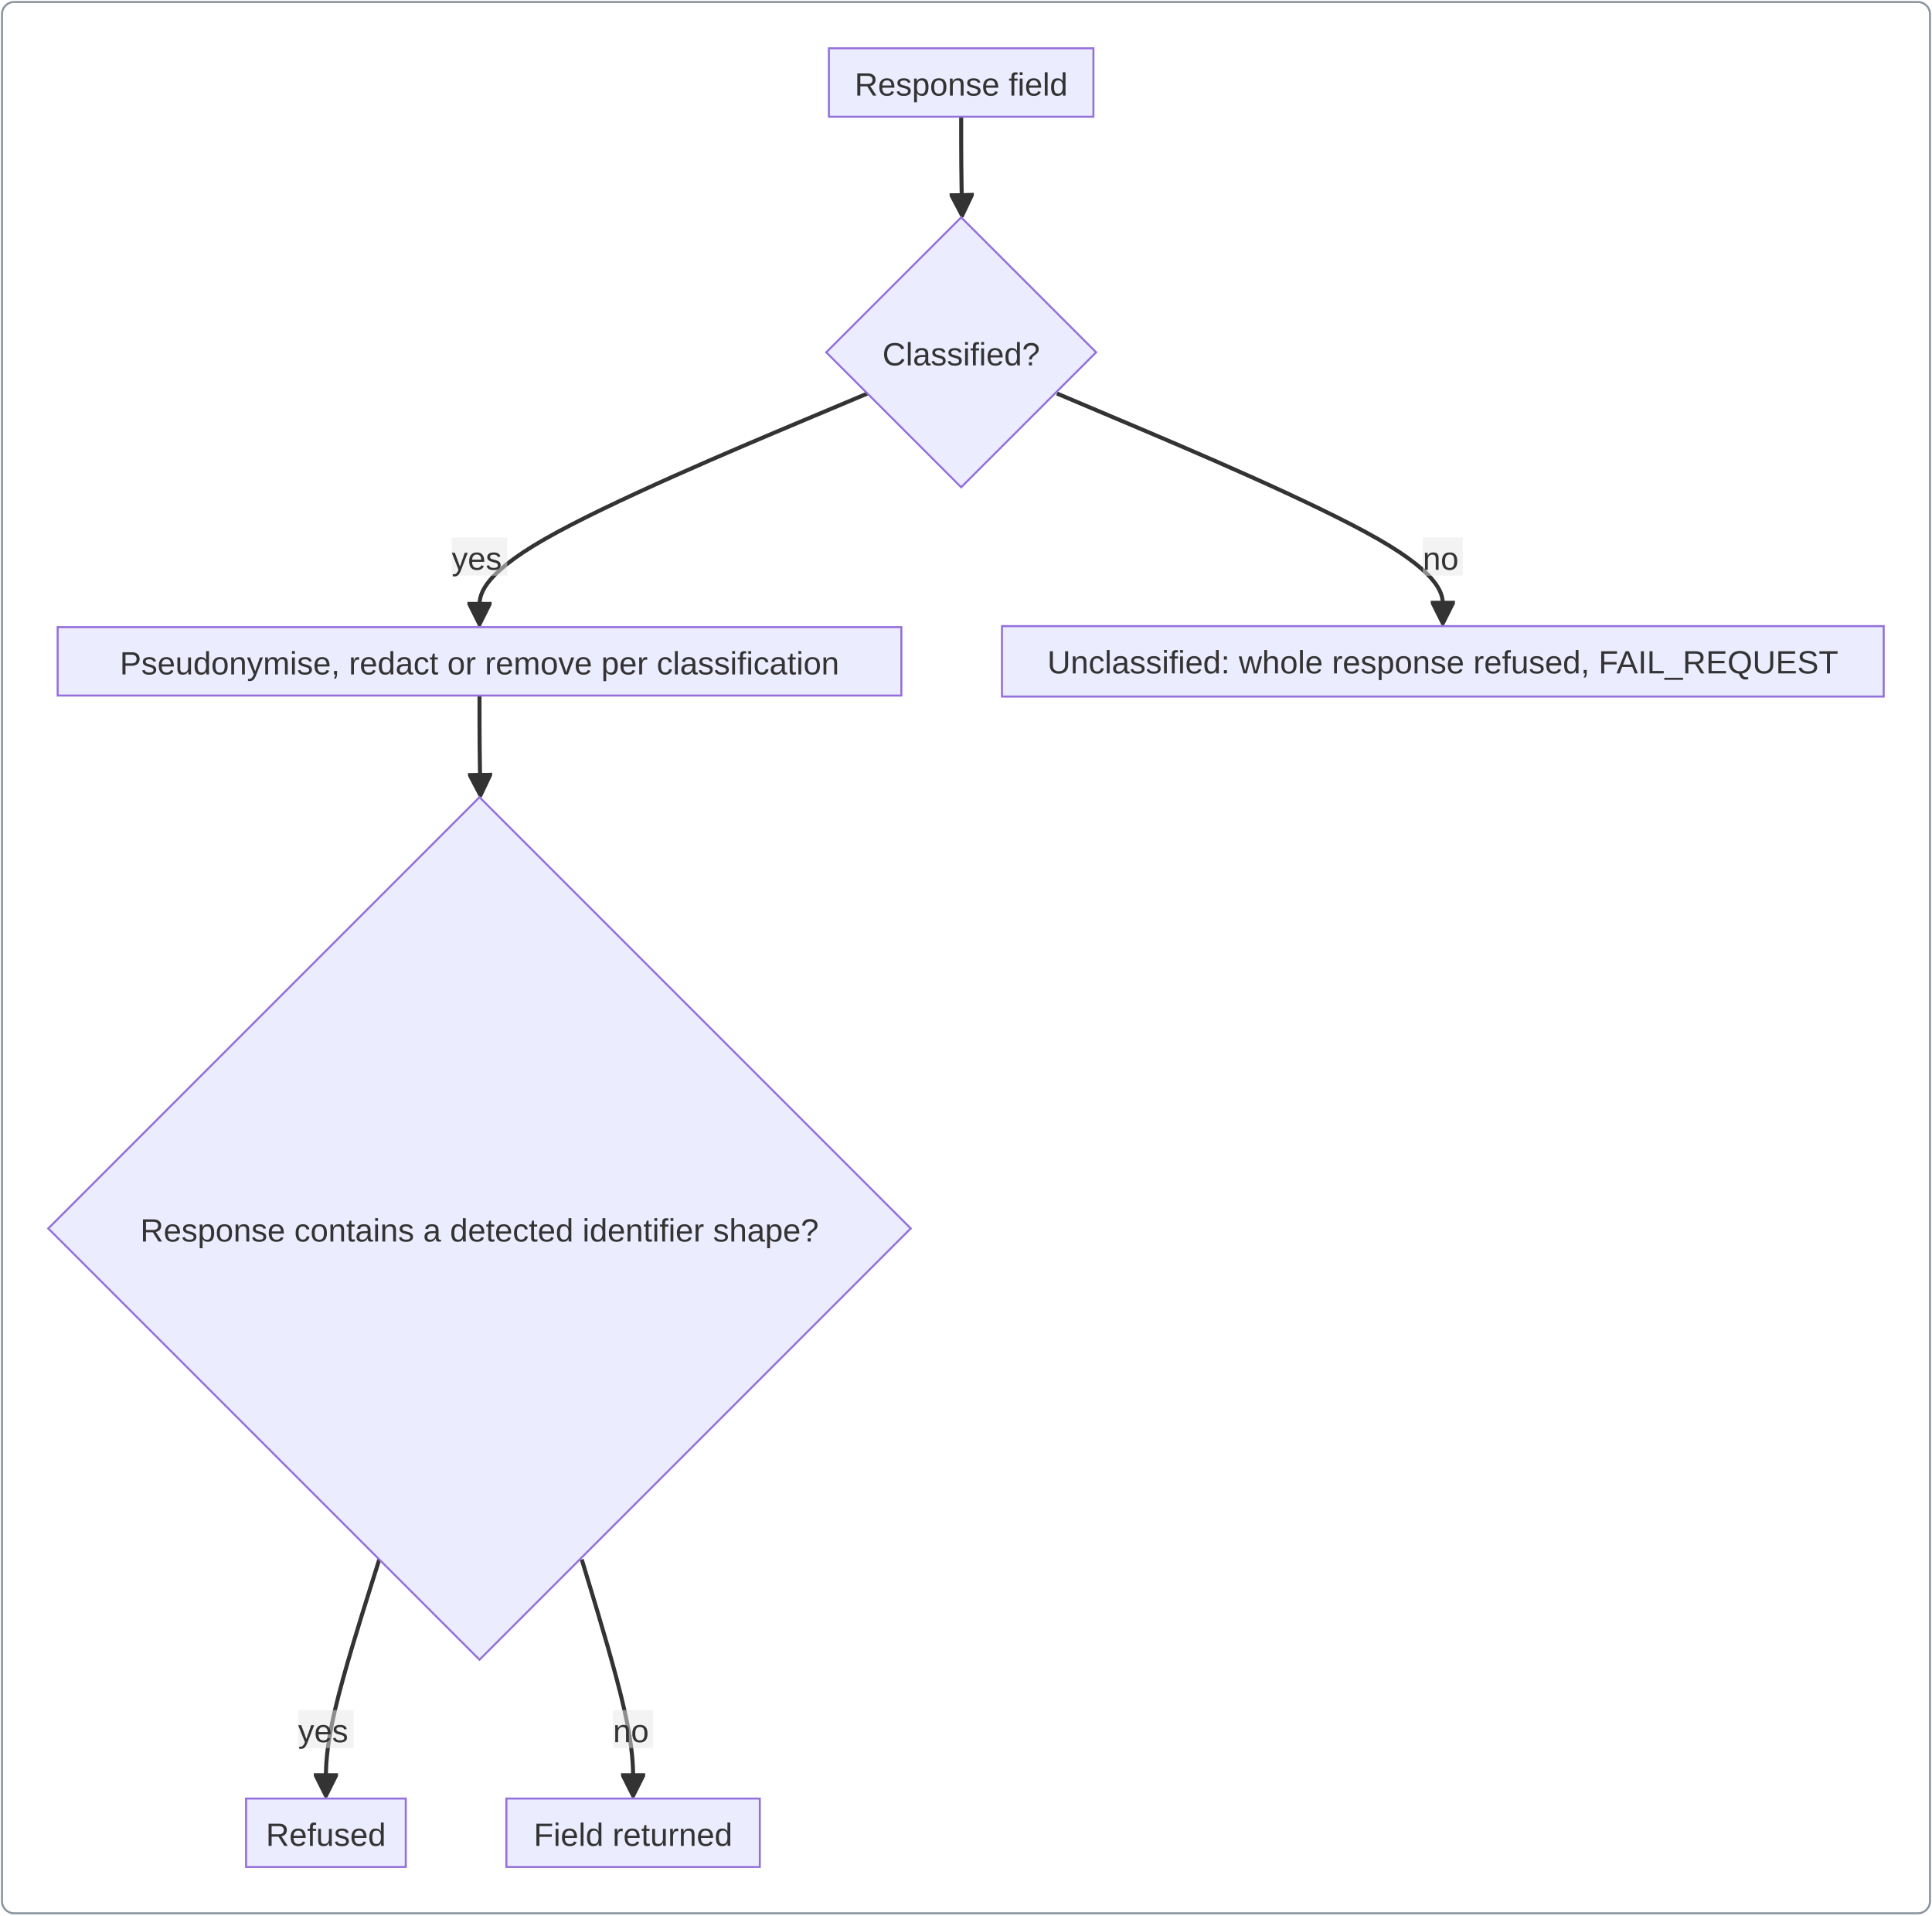
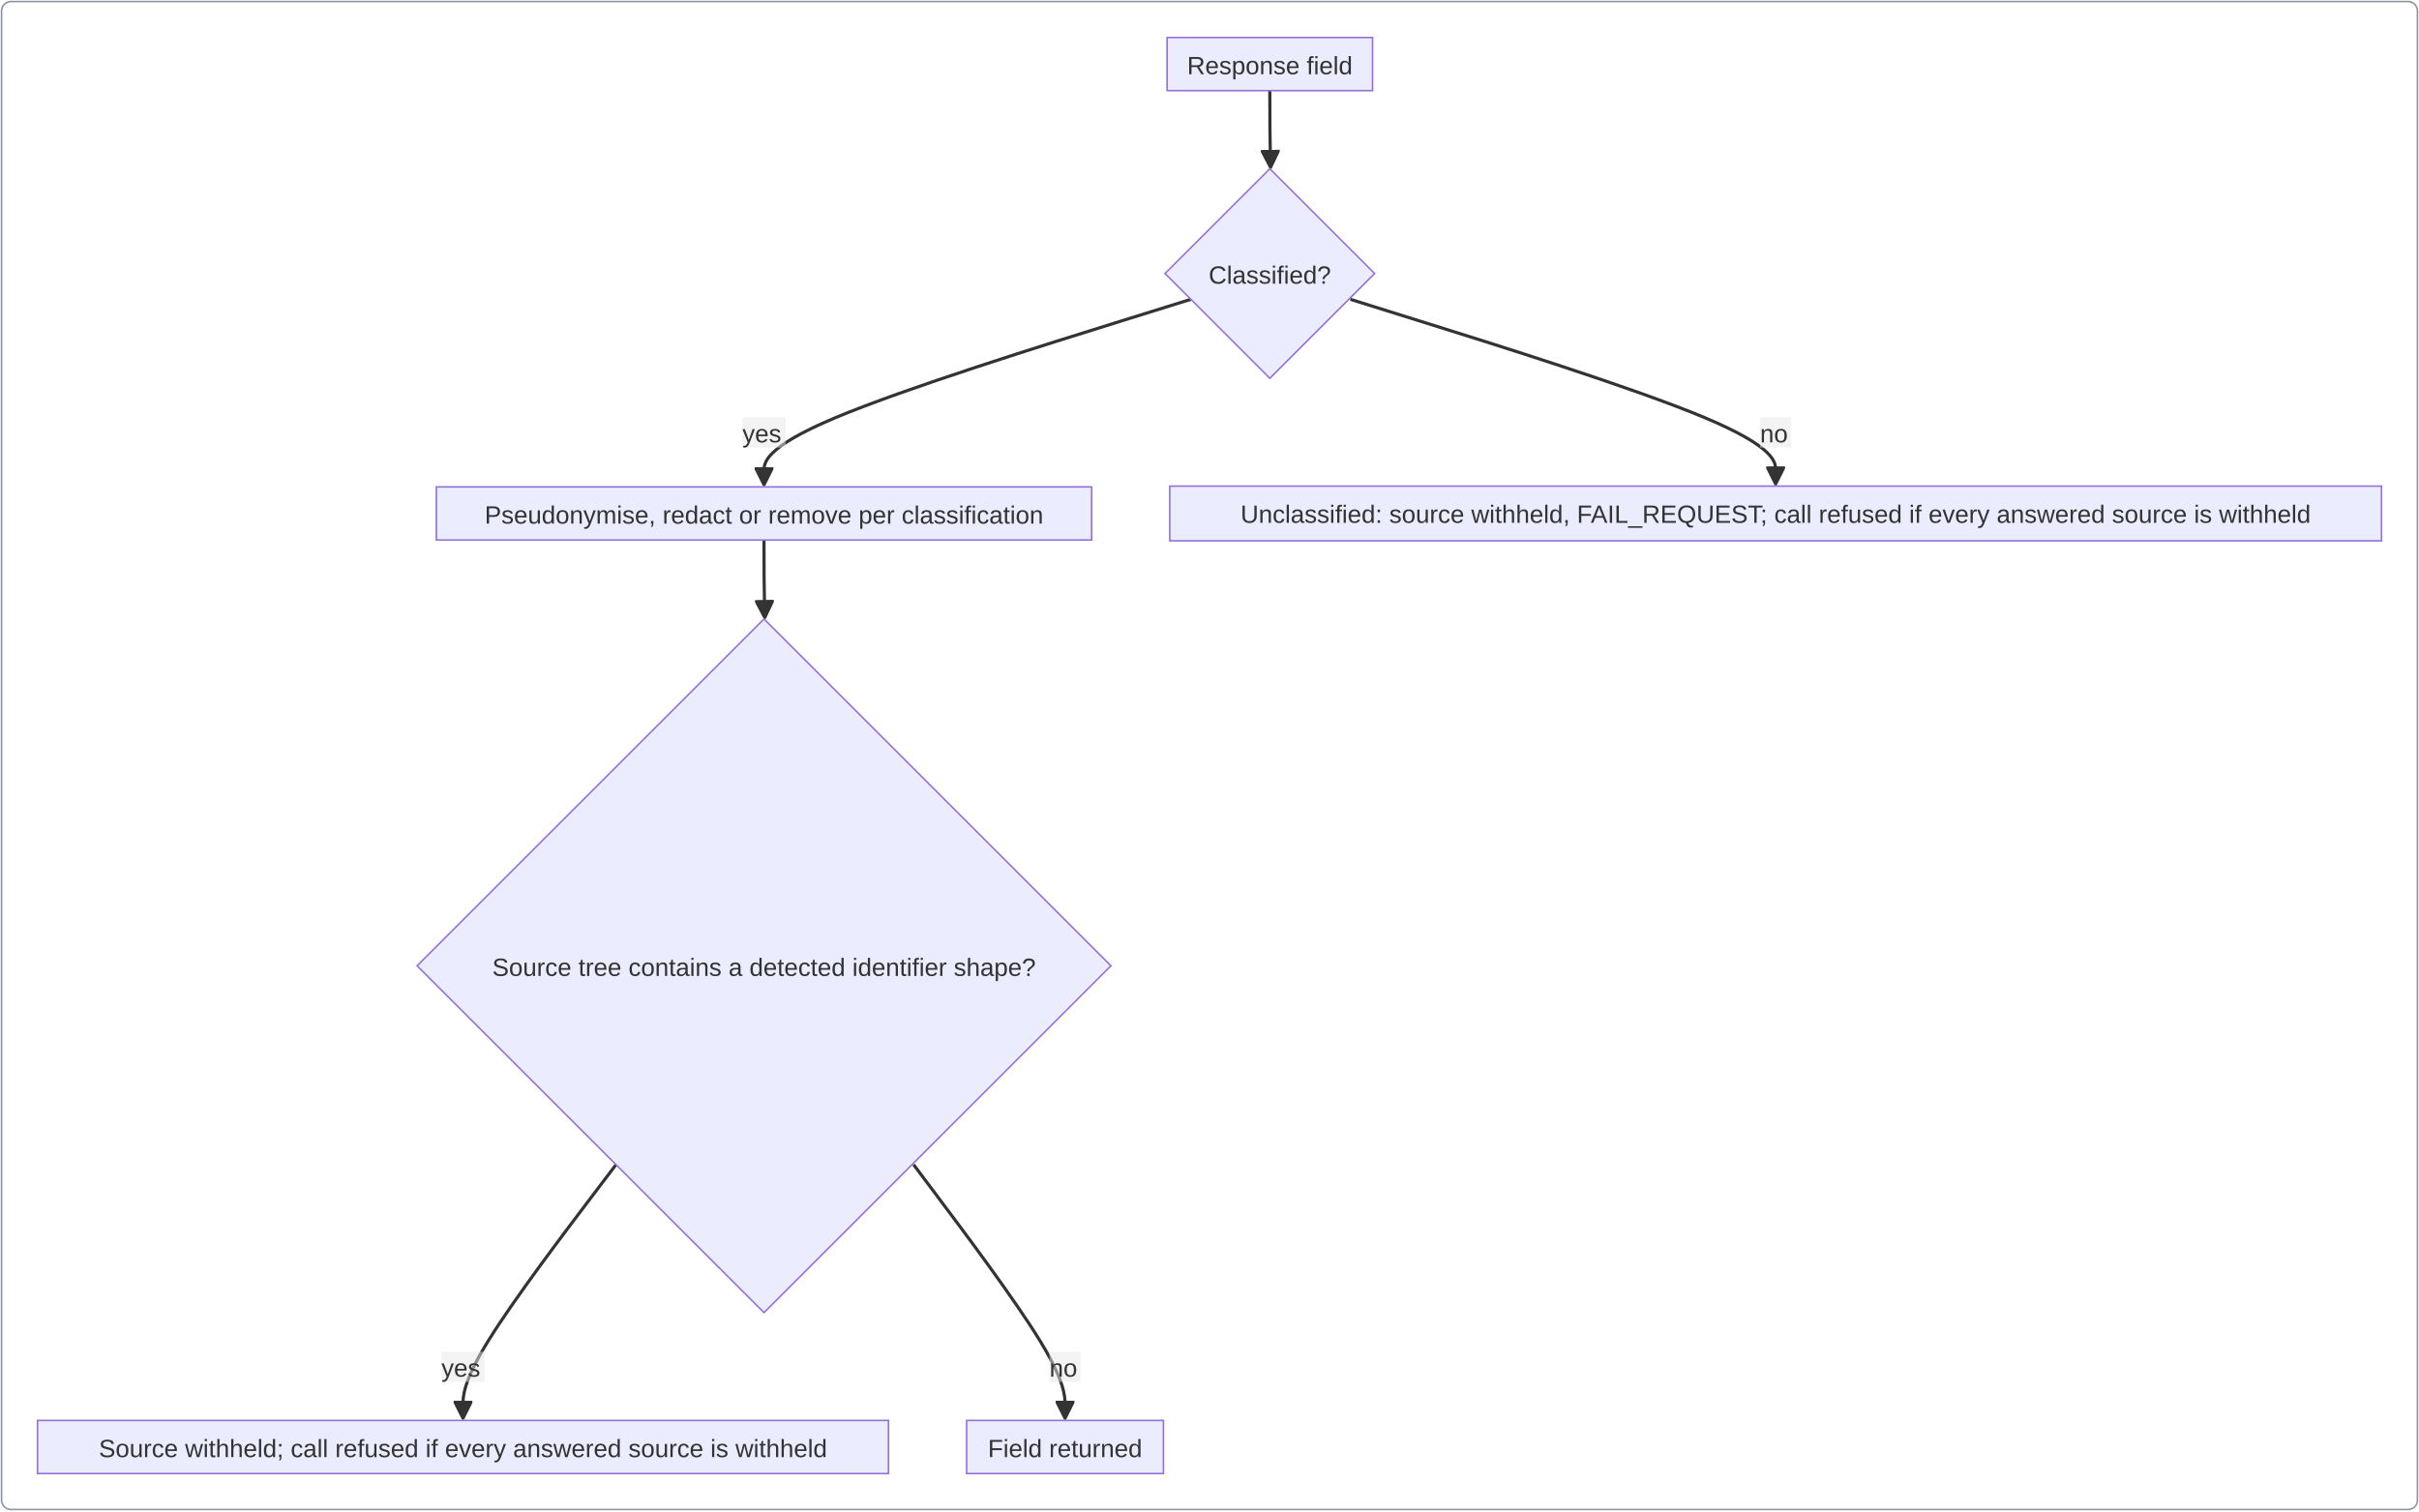
- <svg xmlns="http://www.w3.org/2000/svg" aria-roledescription="flowchart-v2" role="graphics-document document" viewBox="-24 -24 960.102 951.688" style="max-width: 960.102px; background-color: white;" width="100%" id="my-svg">
-   <rect x="-23" y="-23" width="958.102" height="949.688" rx="6" ry="6" fill="none" stroke="#8b949e" stroke-width="1" />
+ <svg xmlns="http://www.w3.org/2000/svg" aria-roledescription="flowchart-v2" role="graphics-document document" viewBox="-24 -24 1547.777 967.062" style="max-width: 1547.777px; background-color: white;" width="100%" id="my-svg">
+   <rect x="-23" y="-23" width="1545.777" height="965.062" rx="6" ry="6" fill="none" stroke="#8b949e" stroke-width="1" />
  <style>#my-svg{font-family:"trebuchet ms",verdana,arial,sans-serif;font-size:16px;fill:#333;}#my-svg .error-icon{fill:#552222;}#my-svg .error-text{fill:#552222;stroke:#552222;}#my-svg .edge-thickness-normal{stroke-width:2px;}#my-svg .edge-thickness-thick{stroke-width:3.5px;}#my-svg .edge-pattern-solid{stroke-dasharray:0;}#my-svg .edge-pattern-dashed{stroke-dasharray:3;}#my-svg .edge-pattern-dotted{stroke-dasharray:2;}#my-svg .marker{fill:#333333;stroke:#333333;}#my-svg .marker.cross{stroke:#333333;}#my-svg svg{font-family:"trebuchet ms",verdana,arial,sans-serif;font-size:16px;}#my-svg .label{font-family:"trebuchet ms",verdana,arial,sans-serif;color:#333;}#my-svg .cluster-label text{fill:#333;}#my-svg .cluster-label span,#my-svg p{color:#333;}#my-svg .label text,#my-svg span,#my-svg p{fill:#333;color:#333;}#my-svg .node rect,#my-svg .node circle,#my-svg .node ellipse,#my-svg .node polygon,#my-svg .node path{fill:#ECECFF;stroke:#9370DB;stroke-width:1px;}#my-svg .flowchart-label text{text-anchor:middle;}#my-svg .node .katex path{fill:#000;stroke:#000;stroke-width:1px;}#my-svg .node .label{text-align:center;}#my-svg .node.clickable{cursor:pointer;}#my-svg .arrowheadPath{fill:#333333;}#my-svg .edgePath .path{stroke:#333333;stroke-width:2.0px;}#my-svg .flowchart-link{stroke:#333333;fill:none;}#my-svg .edgeLabel{background-color:#e8e8e8;text-align:center;}#my-svg .edgeLabel rect{opacity:0.5;background-color:#e8e8e8;fill:#e8e8e8;}#my-svg .labelBkg{background-color:rgba(232, 232, 232, 0.5);}#my-svg .cluster rect{fill:#ffffde;stroke:#aaaa33;stroke-width:1px;}#my-svg .cluster text{fill:#333;}#my-svg .cluster span,#my-svg p{color:#333;}#my-svg div.mermaidTooltip{position:absolute;text-align:center;max-width:200px;padding:2px;font-family:"trebuchet ms",verdana,arial,sans-serif;font-size:12px;background:hsl(80, 100%, 96.275%);border:1px solid #aaaa33;border-radius:2px;pointer-events:none;z-index:100;}#my-svg .flowchartTitleText{text-anchor:middle;font-size:18px;fill:#333;}#my-svg :root{--mermaid-font-family:"trebuchet ms",verdana,arial,sans-serif;}</style>
  <g>
    <marker orient="auto" markerHeight="12" markerWidth="12" markerUnits="userSpaceOnUse" refY="5" refX="6" viewBox="0 0 10 10" class="marker flowchart" id="my-svg_flowchart-pointEnd">
      <path style="stroke-width: 1; stroke-dasharray: 1, 0;" class="arrowMarkerPath" d="M 0 0 L 10 5 L 0 10 z" />
    </marker>
    <marker orient="auto" markerHeight="12" markerWidth="12" markerUnits="userSpaceOnUse" refY="5" refX="4.5" viewBox="0 0 10 10" class="marker flowchart" id="my-svg_flowchart-pointStart">
      <path style="stroke-width: 1; stroke-dasharray: 1, 0;" class="arrowMarkerPath" d="M 0 5 L 10 10 L 10 0 z" />
    </marker>
    <marker orient="auto" markerHeight="11" markerWidth="11" markerUnits="userSpaceOnUse" refY="5" refX="11" viewBox="0 0 10 10" class="marker flowchart" id="my-svg_flowchart-circleEnd">
      <circle style="stroke-width: 1; stroke-dasharray: 1, 0;" class="arrowMarkerPath" r="5" cy="5" cx="5" />
    </marker>
    <marker orient="auto" markerHeight="11" markerWidth="11" markerUnits="userSpaceOnUse" refY="5" refX="-1" viewBox="0 0 10 10" class="marker flowchart" id="my-svg_flowchart-circleStart">
      <circle style="stroke-width: 1; stroke-dasharray: 1, 0;" class="arrowMarkerPath" r="5" cy="5" cx="5" />
    </marker>
    <marker orient="auto" markerHeight="11" markerWidth="11" markerUnits="userSpaceOnUse" refY="5.2" refX="12" viewBox="0 0 11 11" class="marker cross flowchart" id="my-svg_flowchart-crossEnd">
      <path style="stroke-width: 2; stroke-dasharray: 1, 0;" class="arrowMarkerPath" d="M 1,1 l 9,9 M 10,1 l -9,9" />
    </marker>
    <marker orient="auto" markerHeight="11" markerWidth="11" markerUnits="userSpaceOnUse" refY="5.2" refX="-1" viewBox="0 0 11 11" class="marker cross flowchart" id="my-svg_flowchart-crossStart">
      <path style="stroke-width: 2; stroke-dasharray: 1, 0;" class="arrowMarkerPath" d="M 1,1 l 9,9 M 10,1 l -9,9" />
    </marker>
    <g class="root">
      <g class="clusters" />
      <g class="edgePaths">
-         <path marker-end="url(#my-svg_flowchart-pointEnd)" style="fill:none;" class="edge-thickness-normal edge-pattern-solid flowchart-link LS-Field LE-Classified" id="L-Field-Classified-0" d="M453.65,34L453.65,38.167C453.65,42.333,453.65,50.667,453.716,58.2C453.782,65.734,453.914,72.467,453.98,75.834L454.046,79.201" />
-         <path marker-end="url(#my-svg_flowchart-pointEnd)" style="fill:none;" class="edge-thickness-normal edge-pattern-solid flowchart-link LS-Classified LE-Action" id="L-Classified-Action-0" d="M407.07,171.529L374.94,185.043C342.81,198.556,278.55,225.583,246.419,244.046C214.289,262.509,214.289,272.409,214.289,277.359L214.289,282.309" />
-         <path marker-end="url(#my-svg_flowchart-pointEnd)" style="fill:none;" class="edge-thickness-normal edge-pattern-solid flowchart-link LS-Action LE-Scan" id="L-Action-Scan-0" d="M214.289,321.609L214.289,325.859C214.289,330.109,214.289,338.609,214.355,346.226C214.421,353.843,214.553,360.577,214.619,363.944L214.685,367.31" />
-         <path marker-end="url(#my-svg_flowchart-pointEnd)" style="fill:none;" class="edge-thickness-normal edge-pattern-solid flowchart-link LS-Classified LE-Unclassified" id="L-Classified-Unclassified-0" d="M501.23,171.529L533.194,185.043C565.157,198.556,629.085,225.583,661.048,243.963C693.012,262.343,693.012,272.076,693.012,276.943L693.012,281.809" />
-         <path marker-end="url(#my-svg_flowchart-pointEnd)" style="fill:none;" class="edge-thickness-normal edge-pattern-solid flowchart-link LS-Scan LE-RefusedShape" id="L-Scan-RefusedShape-0" d="M164.482,750.881L160.063,764.932C155.643,778.983,146.804,807.085,142.384,826.003C137.965,844.921,137.965,854.654,137.965,859.521L137.965,864.388" />
-         <path marker-end="url(#my-svg_flowchart-pointEnd)" style="fill:none;" class="edge-thickness-normal edge-pattern-solid flowchart-link LS-Scan LE-Returned" id="L-Scan-Returned-0" d="M265.096,750.881L269.349,764.932C273.602,778.983,282.108,807.085,286.36,826.003C290.613,844.921,290.613,854.654,290.613,859.521L290.613,864.388" />
+         <path marker-end="url(#my-svg_flowchart-pointEnd)" style="fill:none;" class="edge-thickness-normal edge-pattern-solid flowchart-link LS-Field LE-Classified" id="L-Field-Classified-0" d="M788.488,34L788.488,38.167C788.488,42.333,788.488,50.667,788.554,58.2C788.62,65.734,788.752,72.467,788.818,75.834L788.884,79.201" />
+         <path marker-end="url(#my-svg_flowchart-pointEnd)" style="fill:none;" class="edge-thickness-normal edge-pattern-solid flowchart-link LS-Classified LE-Action" id="L-Classified-Action-0" d="M737.949,167.57L692.432,181.743C646.915,195.917,555.881,224.263,510.365,243.386C464.848,262.509,464.848,272.409,464.848,277.359L464.848,282.309" />
+         <path marker-end="url(#my-svg_flowchart-pointEnd)" style="fill:none;" class="edge-thickness-normal edge-pattern-solid flowchart-link LS-Action LE-Scan" id="L-Action-Scan-0" d="M464.848,321.609L464.848,325.859C464.848,330.109,464.848,338.609,464.914,346.226C464.98,353.843,465.112,360.577,465.178,363.944L465.244,367.31" />
+         <path marker-end="url(#my-svg_flowchart-pointEnd)" style="fill:none;" class="edge-thickness-normal edge-pattern-solid flowchart-link LS-Classified LE-Unclassified" id="L-Classified-Unclassified-0" d="M840.027,167.57L885.378,181.743C930.728,195.917,1021.428,224.263,1066.779,243.303C1112.129,262.343,1112.129,272.076,1112.129,276.943L1112.129,281.809" />
+         <path marker-end="url(#my-svg_flowchart-pointEnd)" style="fill:none;" class="edge-thickness-normal edge-pattern-solid flowchart-link LS-Scan LE-RefusedShape" id="L-Scan-RefusedShape-0" d="M370.145,721.36L353.828,742.893C337.511,764.427,304.876,807.495,288.559,833.895C272.242,860.296,272.242,870.029,272.242,874.896L272.242,879.763" />
+         <path marker-end="url(#my-svg_flowchart-pointEnd)" style="fill:none;" class="edge-thickness-normal edge-pattern-solid flowchart-link LS-Scan LE-Returned" id="L-Scan-Returned-0" d="M560.551,721.36L576.701,742.893C592.851,764.427,625.152,807.495,641.303,833.895C657.453,860.296,657.453,870.029,657.453,874.896L657.453,879.763" />
      </g>
      <g class="edgeLabels">
        <g class="edgeLabel">
          <g transform="translate(0, 0)" class="label">
            <rect height="0" width="0" ry="0" rx="0" />
            <text style="">
              <tspan class="row" x="0" dy="1em" xml:space="preserve" />
            </text>
          </g>
        </g>
-         <g transform="translate(214.2891, 252.6094)" class="edgeLabel">
+         <g transform="translate(464.8477, 252.6094)" class="edgeLabel">
          <g transform="translate(-13.82812, -9.5)" class="label">
-             <rect height="18.941" width="27.634" ry="0" rx="0" />
+             <rect height="19.334" width="27.642" ry="0" rx="0" />
            <text style="">
              <tspan class="row" x="0" dy="1em" xml:space="preserve">yes</tspan>
            </text>
          </g>
        </g>
        <g class="edgeLabel">
          <g transform="translate(0, 0)" class="label">
            <rect height="0" width="0" ry="0" rx="0" />
            <text style="">
              <tspan class="row" x="0" dy="1em" xml:space="preserve" />
            </text>
          </g>
        </g>
-         <g transform="translate(693.0117, 252.6094)" class="edgeLabel">
+         <g transform="translate(1112.129, 252.6094)" class="edgeLabel">
          <g transform="translate(-9.96875, -9.5)" class="label">
-             <rect height="18.941" width="19.921" ry="0" rx="0" />
+             <rect height="19.334" width="19.908" ry="0" rx="0" />
            <text style="">
              <tspan class="row" x="0" dy="1em" xml:space="preserve">no</tspan>
            </text>
          </g>
        </g>
-         <g transform="translate(137.9648, 835.1875)" class="edgeLabel">
+         <g transform="translate(272.2422, 850.5625)" class="edgeLabel">
          <g transform="translate(-13.82812, -9.5)" class="label">
-             <rect height="18.941" width="27.634" ry="0" rx="0" />
+             <rect height="19.334" width="27.642" ry="0" rx="0" />
            <text style="">
              <tspan class="row" x="0" dy="1em" xml:space="preserve">yes</tspan>
            </text>
          </g>
        </g>
-         <g transform="translate(290.6133, 835.1875)" class="edgeLabel">
+         <g transform="translate(657.4531, 850.5625)" class="edgeLabel">
          <g transform="translate(-9.96875, -9.5)" class="label">
-             <rect height="18.941" width="19.921" ry="0" rx="0" />
+             <rect height="19.334" width="19.908" ry="0" rx="0" />
            <text style="">
              <tspan class="row" x="0" dy="1em" xml:space="preserve">no</tspan>
            </text>
          </g>
        </g>
      </g>
      <g class="nodes">
-         <g transform="translate(453.6504, 17)" data-id="Field" data-node="true" id="flowchart-Field-0" class="node default default flowchart-label">
+         <g transform="translate(788.4883, 17)" data-id="Field" data-node="true" id="flowchart-Field-0" class="node default default flowchart-label">
          <rect height="34" width="131.453" y="-17" x="-65.727" ry="0" rx="0" style="" class="basic label-container" />
          <g transform="translate(0, -9.5)" style="" class="label">
            <rect />
            <text style="">
              <tspan class="row" x="0" dy="1em" xml:space="preserve">Response field</tspan>
            </text>
          </g>
        </g>
-         <g transform="translate(453.6504, 151.0547)" data-id="Classified" data-node="true" id="flowchart-Classified-1" class="node default default flowchart-label">
+         <g transform="translate(788.4883, 151.0547)" data-id="Classified" data-node="true" id="flowchart-Classified-1" class="node default default flowchart-label">
          <polygon style="" transform="translate(-67.05469,67.05469)" class="label-container" points="67.055,0 134.109,-67.055 67.055,-134.109 0,-67.055" />
          <g transform="translate(0, -9.5)" style="" class="label">
            <rect />
            <text style="">
              <tspan class="row" x="0" dy="1em" xml:space="preserve">Classified?</tspan>
            </text>
          </g>
        </g>
-         <g transform="translate(214.2891, 304.6094)" data-id="Action" data-node="true" id="flowchart-Action-2" class="node default default flowchart-label">
+         <g transform="translate(464.8477, 304.6094)" data-id="Action" data-node="true" id="flowchart-Action-2" class="node default default flowchart-label">
          <rect height="34" width="419.266" y="-17" x="-209.633" ry="0" rx="0" style="" class="basic label-container" />
          <g transform="translate(0, -9.5)" style="" class="label">
            <rect />
            <text style="">
              <tspan class="row" x="0" dy="1em" xml:space="preserve">Pseudonymise, redact or remove per classification</tspan>
            </text>
          </g>
        </g>
-         <g transform="translate(693.0117, 304.6094)" data-id="Unclassified" data-node="true" id="flowchart-Unclassified-3" class="node default default flowchart-label">
-           <rect height="35" width="438.18" y="-17.5" x="-219.09" ry="0" rx="0" style="" class="basic label-container" />
+         <g transform="translate(1112.129, 304.6094)" data-id="Unclassified" data-node="true" id="flowchart-Unclassified-3" class="node default default flowchart-label">
+           <rect height="35" width="775.297" y="-17.5" x="-387.648" ry="0" rx="0" style="" class="basic label-container" />
          <g transform="translate(0, -10)" style="" class="label">
            <rect />
            <text style="">
-               <tspan class="row" x="0" dy="1em" xml:space="preserve">Unclassified: whole response refused, FAIL_REQUEST</tspan>
+               <tspan class="row" x="0" dy="1em" xml:space="preserve">Unclassified: source withheld, FAIL_REQUEST; call refused if every answered source is withheld</tspan>
            </text>
          </g>
        </g>
-         <g transform="translate(214.2891, 586.3984)" data-id="Scan" data-node="true" id="flowchart-Scan-4" class="node default default flowchart-label">
-           <polygon style="" transform="translate(-214.2891,214.2891)" class="label-container" points="214.289,0 428.578,-214.289 214.289,-428.578 0,-214.289" />
+         <g transform="translate(464.8477, 594.0859)" data-id="Scan" data-node="true" id="flowchart-Scan-4" class="node default default flowchart-label">
+           <polygon style="" transform="translate(-221.9766,221.9766)" class="label-container" points="221.977,0 443.953,-221.977 221.977,-443.953 0,-221.977" />
          <g transform="translate(0, -9.5)" style="" class="label">
            <rect />
            <text style="">
-               <tspan class="row" x="0" dy="1em" xml:space="preserve">Response contains a detected identifier shape?</tspan>
+               <tspan class="row" x="0" dy="1em" xml:space="preserve">Source tree contains a detected identifier shape?</tspan>
            </text>
          </g>
        </g>
-         <g transform="translate(137.9648, 886.6875)" data-id="RefusedShape" data-node="true" id="flowchart-RefusedShape-5" class="node default default flowchart-label">
-           <rect height="34" width="79.359" y="-17" x="-39.68" ry="0" rx="0" style="" class="basic label-container" />
+         <g transform="translate(272.2422, 902.0625)" data-id="RefusedShape" data-node="true" id="flowchart-RefusedShape-5" class="node default default flowchart-label">
+           <rect height="34" width="544.484" y="-17" x="-272.242" ry="0" rx="0" style="" class="basic label-container" />
          <g transform="translate(0, -9.5)" style="" class="label">
            <rect />
            <text style="">
-               <tspan class="row" x="0" dy="1em" xml:space="preserve">Refused</tspan>
+               <tspan class="row" x="0" dy="1em" xml:space="preserve">Source withheld; call refused if every answered source is withheld</tspan>
            </text>
          </g>
        </g>
-         <g transform="translate(290.6133, 886.6875)" data-id="Returned" data-node="true" id="flowchart-Returned-6" class="node default default flowchart-label">
+         <g transform="translate(657.4531, 902.0625)" data-id="Returned" data-node="true" id="flowchart-Returned-6" class="node default default flowchart-label">
          <rect height="34" width="125.938" y="-17" x="-62.969" ry="0" rx="0" style="" class="basic label-container" />
          <g transform="translate(0, -9.5)" style="" class="label">
            <rect />
            <text style="">
              <tspan class="row" x="0" dy="1em" xml:space="preserve">Field returned</tspan>
            </text>
          </g>
        </g>
      </g>
    </g>
  </g>
</svg>
